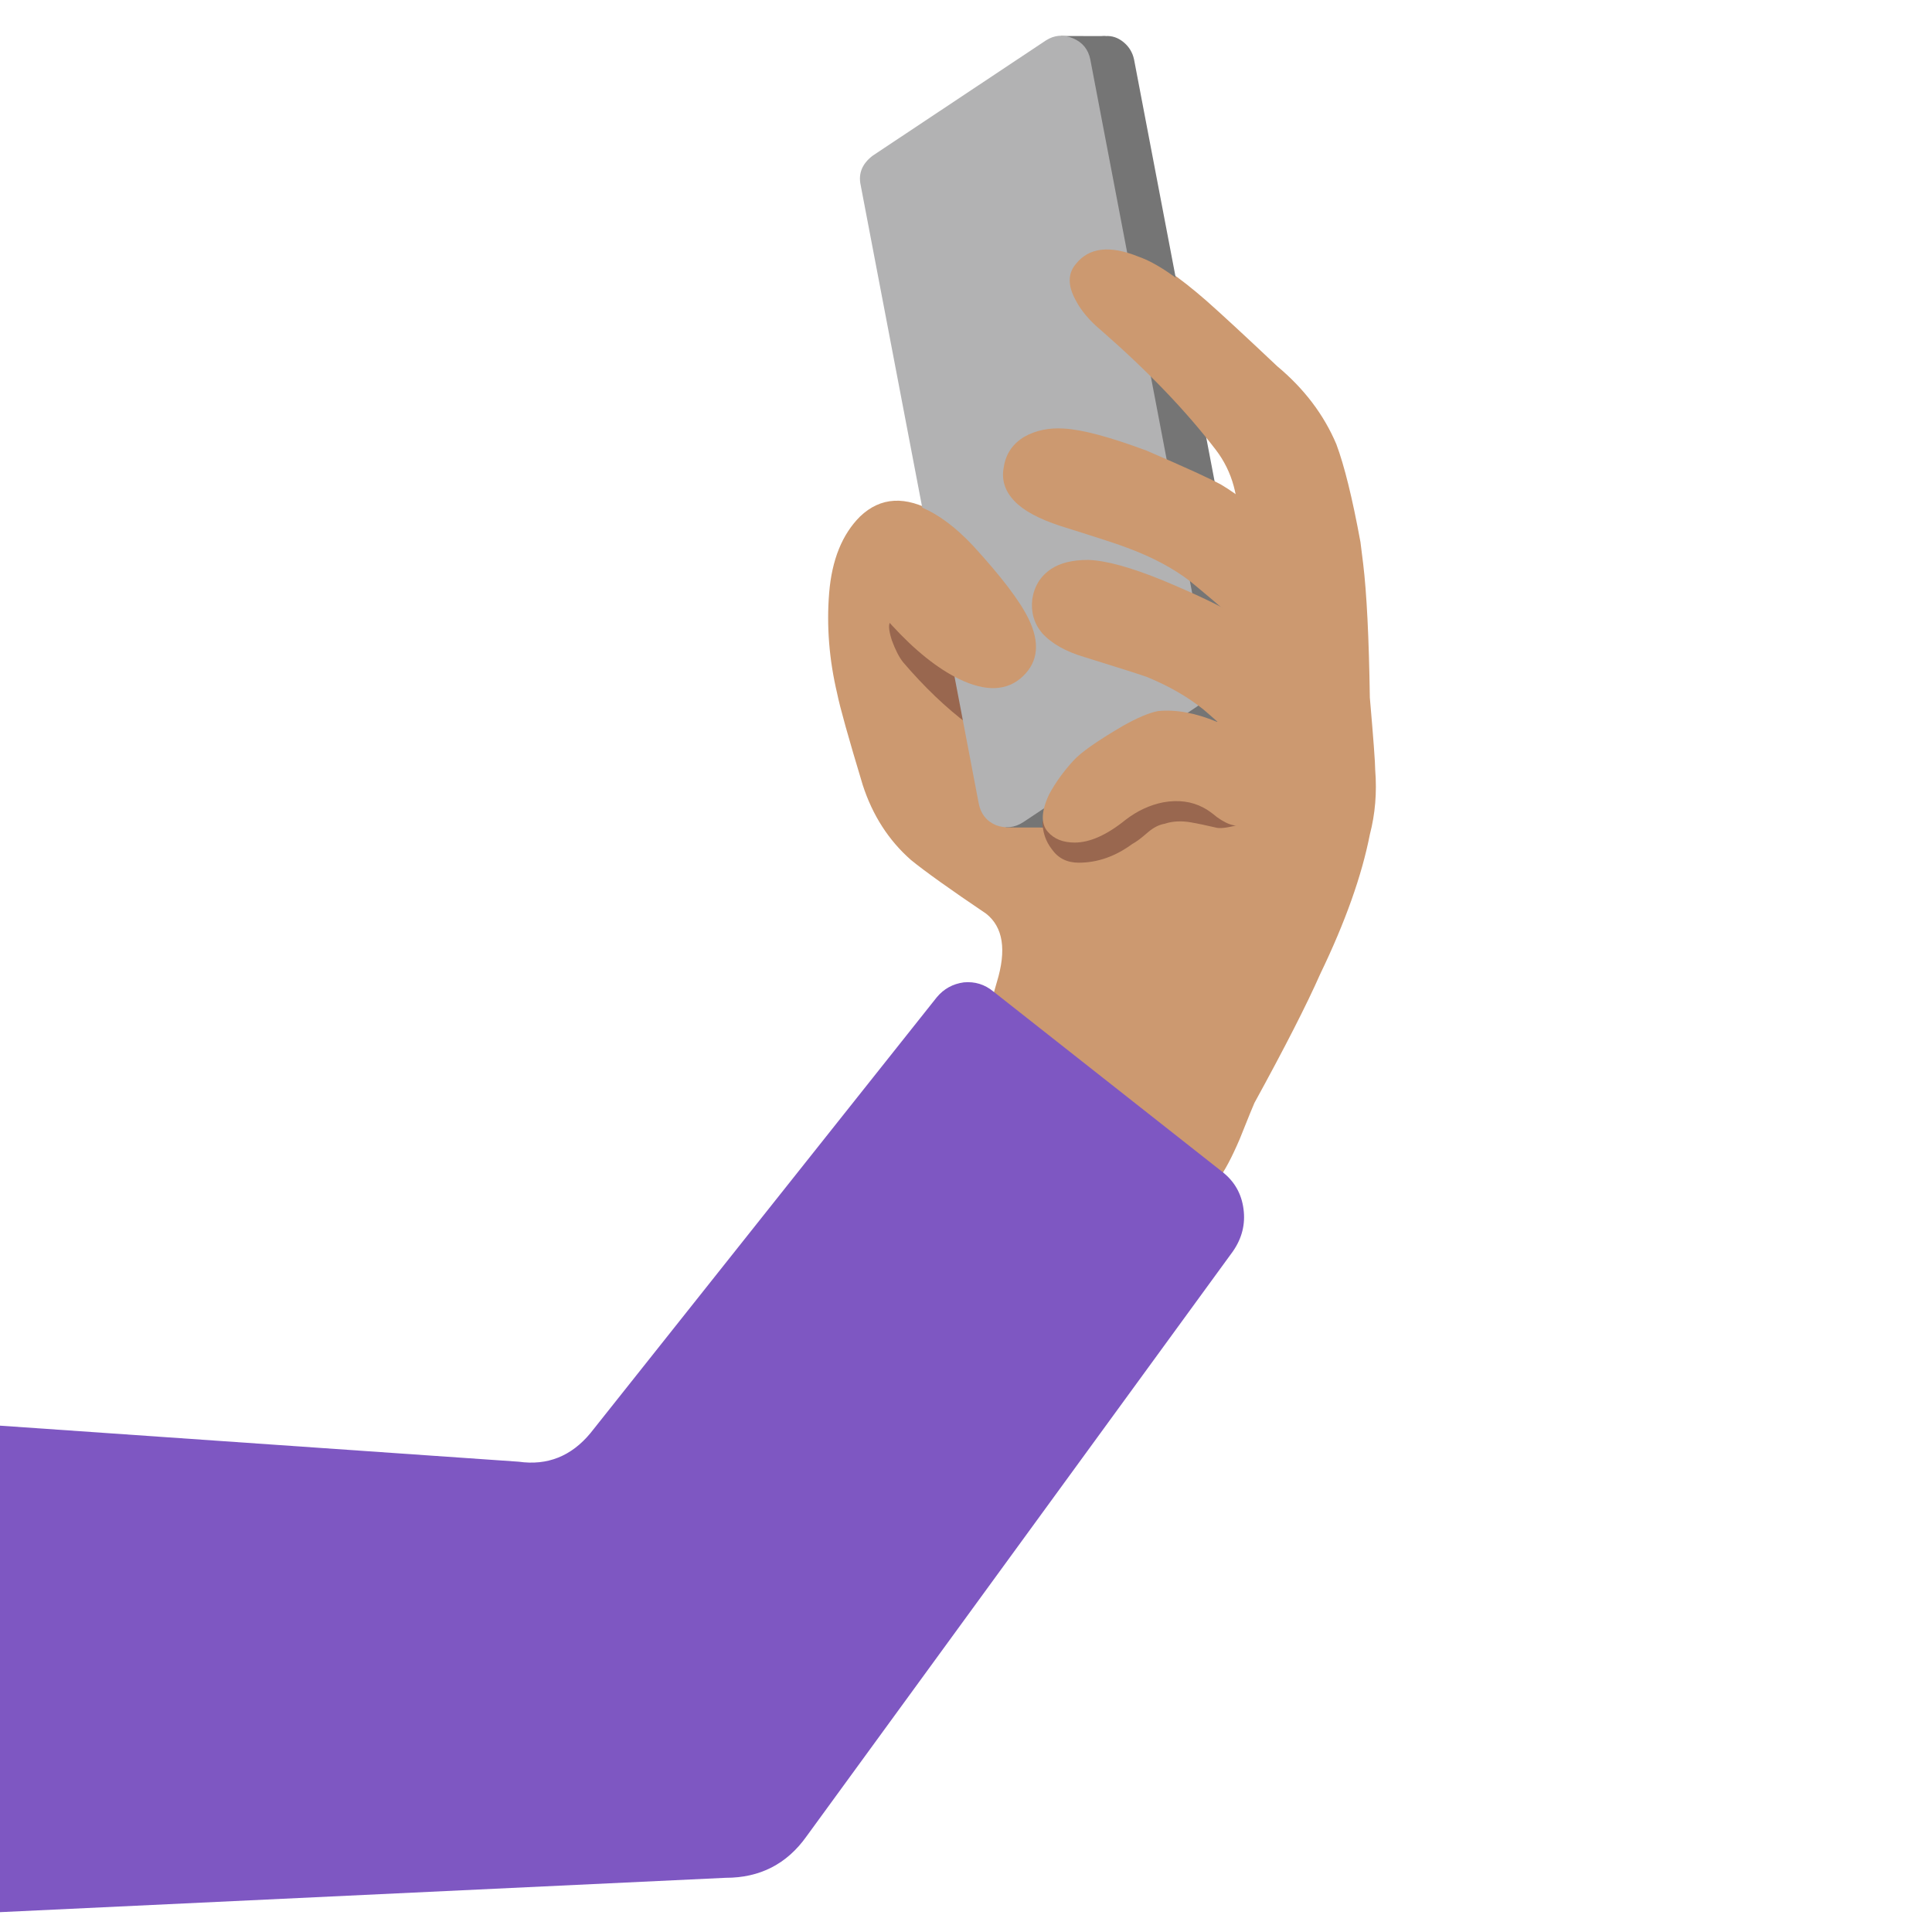
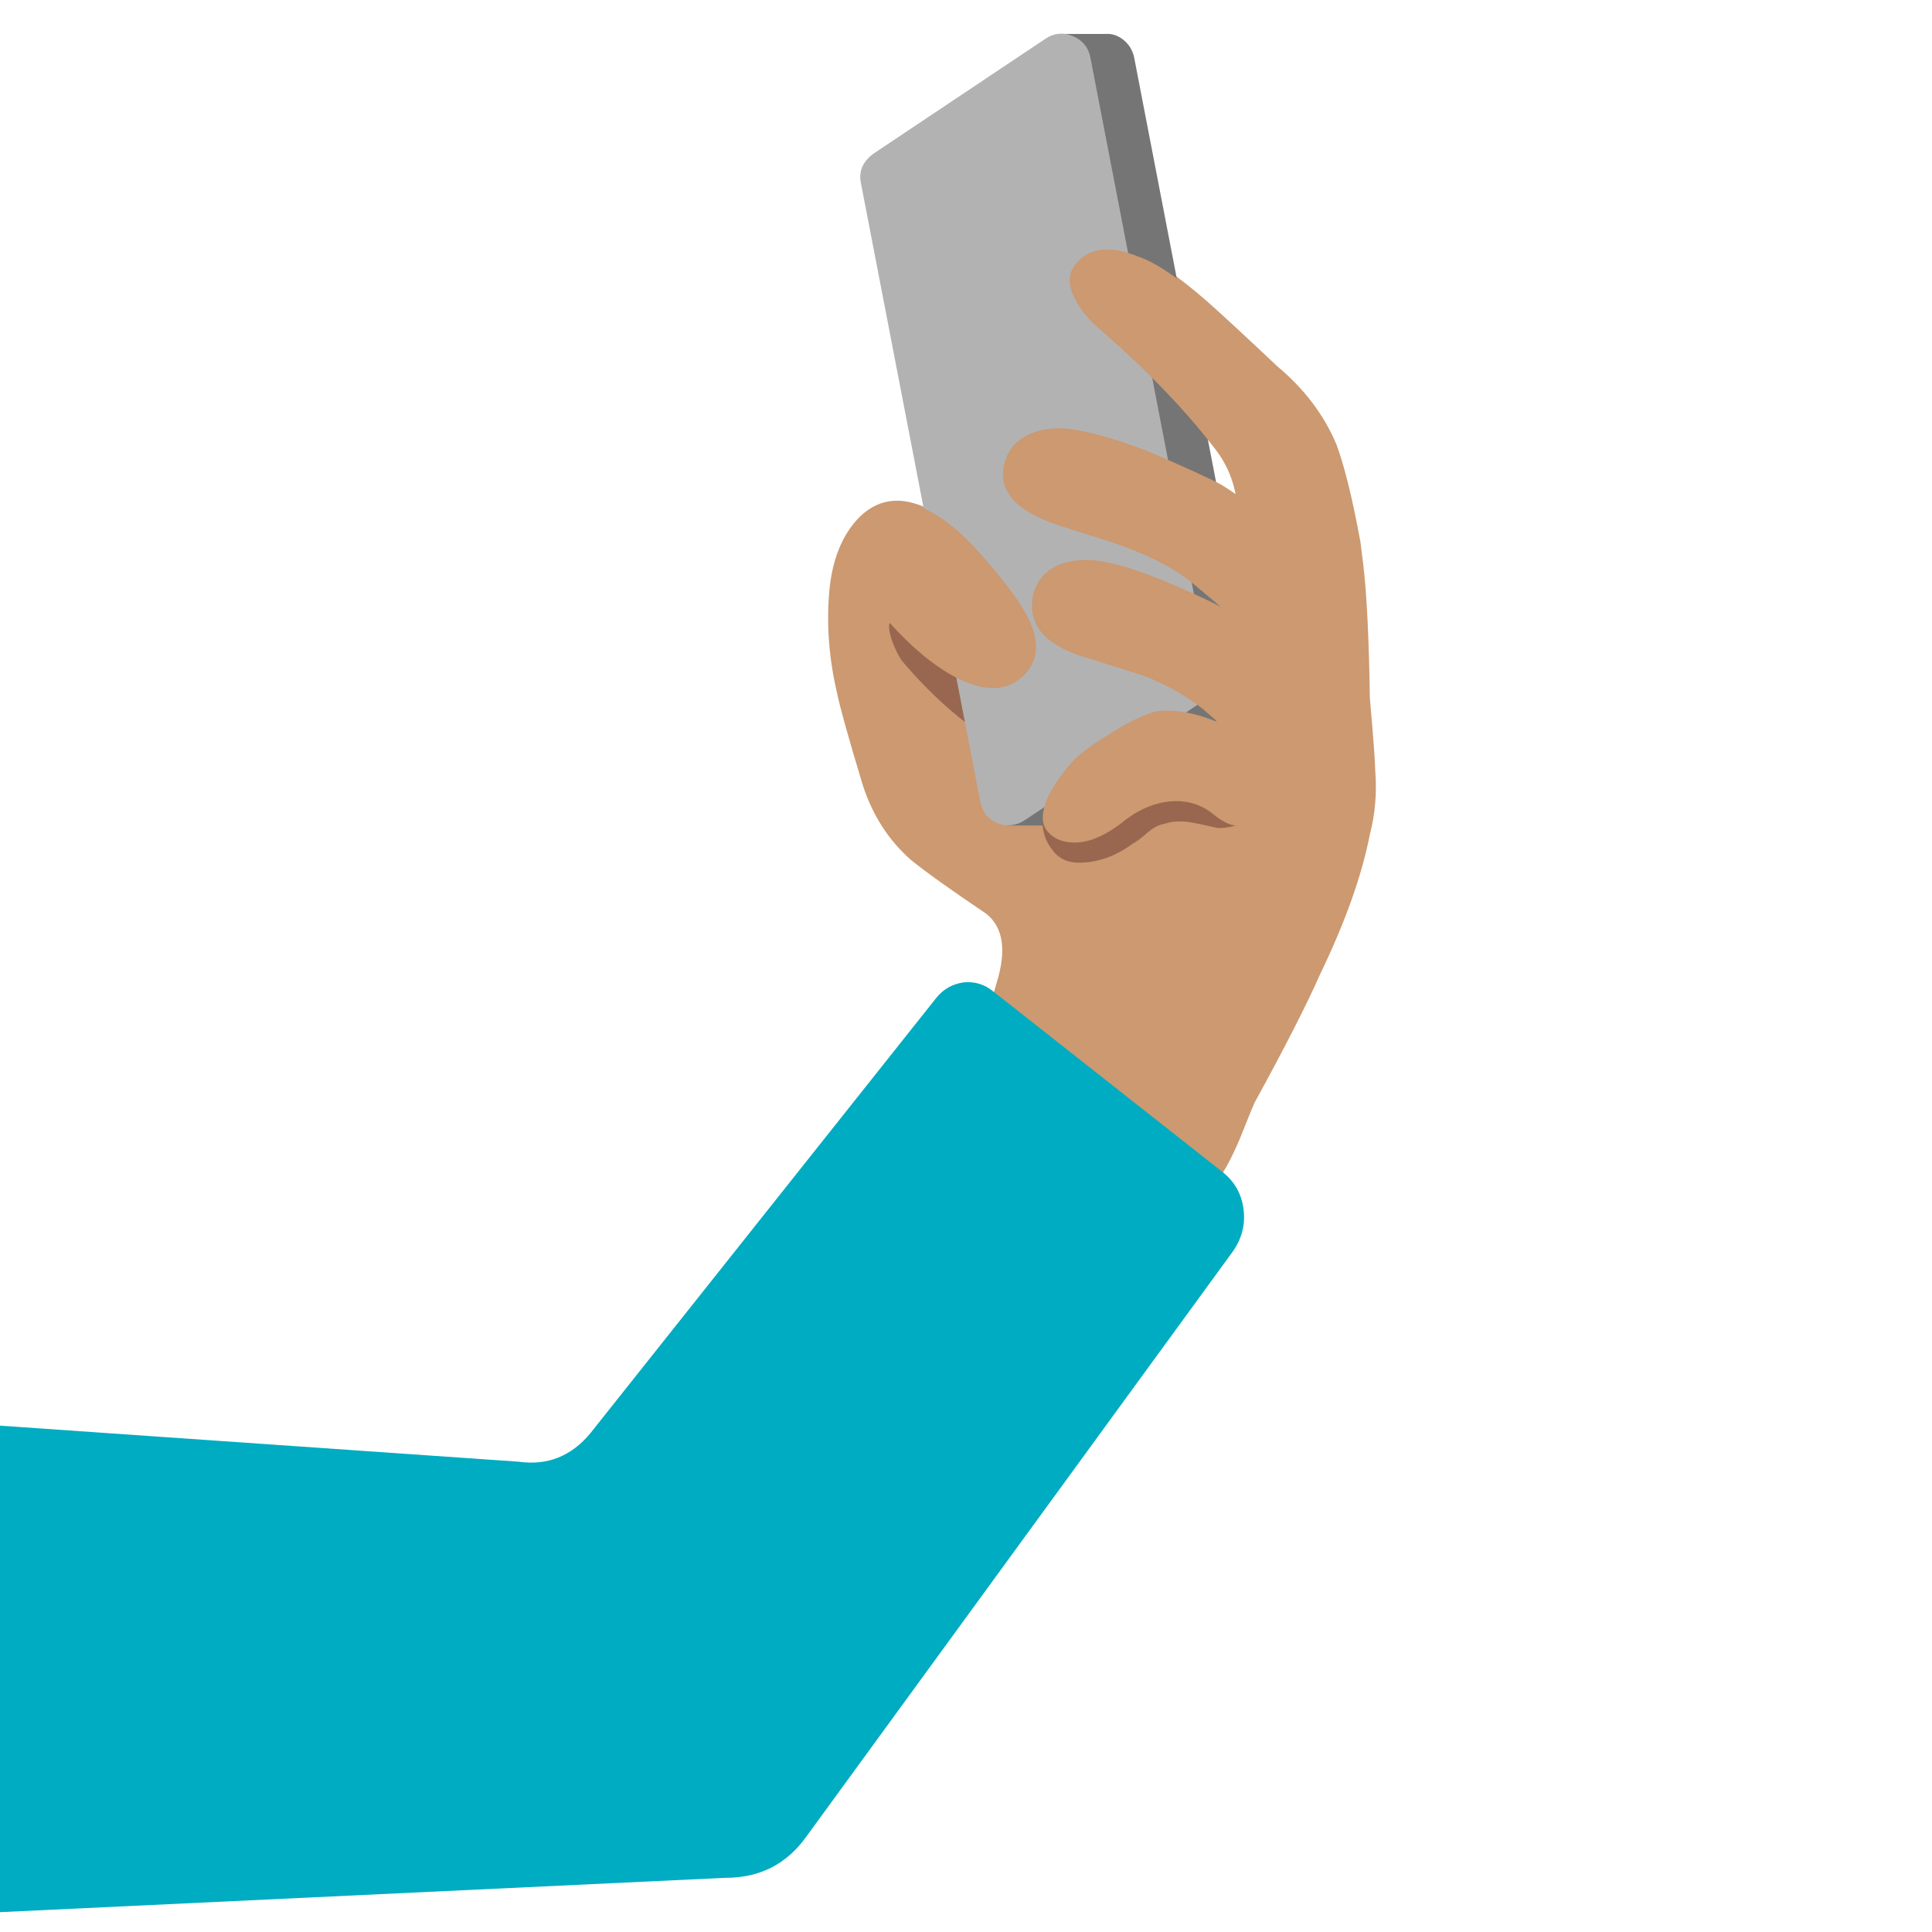
<svg xmlns="http://www.w3.org/2000/svg" xmlns:xlink="http://www.w3.org/1999/xlink" preserveAspectRatio="none" viewBox="0 0 72 72">
  <defs>
    <path id="a" fill="#CC9970" d="M44.95 11.2q-1.55-1.35-2.5-1.7-1.6-.65-2.35.3t.95 2.5q2.5 2.15 4.3 4.4.9 1.2.8 3.2-.1 1.35-1.3 2.45-1.15 1.1-2.95 1.55-2 .5-3.15-.35-.65-.5-1.85-2.25-1.15-1.65-2.05-2.2-1.65-.95-2.8.15-1 1-1.15 2.85-.15 1.85.3 3.75.15.75.95 3.4.55 1.7 1.8 2.8.8.65 2.8 2 .95.75.4 2.55-.65 2.2-.3 3.15.4 1.1 2.05 2.2.9.55 2.65 1.6.9.7 2.25.8 1.25.1 1.6-.4.35-.45.8-1.5.5-1.25.55-1.35 1.7-3.1 2.45-4.8 1.4-2.9 1.85-5.2.3-1.15.2-2.4 0-.4-.2-2.7-.05-3.35-.25-5l-.1-.8q-.45-2.45-.9-3.65-.7-1.65-2.2-2.9-1.8-1.7-2.65-2.45z" />
    <path id="b" fill="#99674F" d="M64.55 44.5q-.6-.15-1.25-.6-.05-.05-1.05-.9-1.5-1.25-3.15-1.9-.3.15.05 1.25.35.95.75 1.45 2.1 2.45 4.3 4.1.15.1.35-3.4z" />
    <path id="c" fill="#757575" d="M82.2 46.7q1.05-.65.85-1.95L75.15 3.8q-.15-.7-.7-1.15-.55-.45-1.2-.4-.6 0-1.05.3L60.75 10.2q-1.05.75-.8 1.95L67.8 53.1q.2 1.05 1.15 1.45.95.35 1.8-.2L82.2 46.7z" />
    <path id="d" fill="#757575" d="M73.25 6V2.25H70.3V6h2.95z" />
    <path id="e" fill="#757575" d="M69.75 54.7v-3.75h-3v3.75h3z" />
    <path id="f" fill="#B2B2B3" d="M57.85 10.2q-1.05.8-.8 1.95l7.9 40.95q.2 1.05 1.15 1.45.95.35 1.8-.2l11.45-7.65q1.05-.7.8-1.95L72.25 3.8q-.2-1-1.15-1.4-.95-.4-1.8.15L57.85 10.2z" />
-     <path id="g" fill="#7E57C2" d="M82.5 80q-.2-1.55-1.45-2.5L65.9 65.6q-.85-.7-1.95-.6-1.1.15-1.8 1l-22.9 28.9q-1.9 2.3-4.75 1.9L0 94.45v32.25l48.25-2.35q3.4 0 5.35-2.75l28.2-38.8q.9-1.3.7-2.8z" />
+     <path id="g" fill="#00ACC1" d="M82.5 80q-.2-1.55-1.45-2.5L65.9 65.6q-.85-.7-1.95-.6-1.1.15-1.8 1l-22.9 28.9q-1.9 2.3-4.75 1.9L0 94.45v32.25l48.25-2.35q3.4 0 5.35-2.75l28.2-38.8q.9-1.3.7-2.8z" />
    <path id="h" fill="#CC9970" d="M86.65 41.7q2-1.1.9-3.3-.55-1.15-2.6-3.2-2.3-2.2-4-3.2-1.1-.6-4.95-2.25-3.65-1.35-5.45-1.45-1.5-.1-2.65.55-1.15.7-1.35 2-.25 1.25.7 2.25.9.95 3.05 1.65 3.85 1.2 4.45 1.45 2.45.9 4.15 2.2 1.05.85 3.5 2.95 2.3 1.45 4.25.35z" />
    <path id="i" fill="#CC9970" d="M85.3 43.6q-2.2-2.3-3.65-3.1-1.2-.75-4.55-2.15-3.2-1.3-4.95-1.35-1.55 0-2.45.6-1.05.7-1.25 2-.15 1.3.65 2.25.95 1.05 2.85 1.6 3.4 1.05 4.1 1.3 2.2.9 3.75 2.15 1 .85 3.2 2.85 2.1 1.4 3.9.3 1.85-1.2.8-3.35-.55-1.25-2.4-3.1z" />
    <path id="j" fill="#CC9970" d="M56.6 36.85q.35 2.15 2.55 4.5 2.3 2.5 4.45 3.55 2.7 1.3 4.25-.2 1.5-1.45.35-3.8-.85-1.75-3.7-4.85-1.7-1.8-3.35-2.5-1.95-.85-3.35.15-1.5 1.1-1.2 3.15z" />
    <path id="k" fill="#CC9970" d="M82.05 35l8.35 3.15-.3-2.25q-.75-4.35-1.6-6.5-1.25-2.95-3.85-5.2-3.2-2.95-4.75-4.3-2.7-2.4-4.45-3-2.85-1.15-4.15.5-.8.95 0 2.4.55 1.05 1.7 2 4.65 4.05 7.6 7.9 1.65 2.15 1.45 5.3z" />
    <path id="l" fill="#99674F" d="M45.35 30.25q-.55-.25-.95-.4-.7-.25-1.35-.05-.55.2-1.3.7-.7.5-1.1.6-.35.1-.95-.15-.65-.3-.85-.35 0 .6.35 1.05.35.5 1 .5 1.05 0 2-.7.2-.1.6-.45.3-.25.6-.3.45-.15 1-.05.3.05.95.2.25.05.95-.15-.35-.15-.95-.45z" />
    <path id="m" fill="#CC9970" d="M48.25 28.95q0-.55-.3-.6-.45-.2-1.3-.7-.9-.55-1.3-.75-1.2-.5-2.2-.4-.5.1-1.3.55-1.45.85-1.85 1.3-.55.6-.9 1.25-.45.95-.05 1.4.35.4 1 .4.85 0 1.9-.85.65-.5 1.4-.65.85-.15 1.5.2.2.1.5.35.35.25.6.3.4.1 1-.1.5-.25.9-.7.4-.5.4-1z" />
  </defs>
  <use xlink:href="#a" />
  <use transform="rotate(.078) scale(.56247)" xlink:href="#b" />
-   <use transform="rotate(.11) scale(.56244)" xlink:href="#c" />
-   <use transform="rotate(.11) scale(.56244)" xlink:href="#d" />
-   <use transform="rotate(.11) scale(.56244)" xlink:href="#e" />
-   <use transform="rotate(.11) scale(.56244)" xlink:href="#f" />
+   <use transform="scale(.56242)" xlink:href="#c" />
+   <use transform="scale(.56242)" xlink:href="#d" />
+   <use transform="scale(.56242)" xlink:href="#e" />
+   <use transform="scale(.56242)" xlink:href="#f" />
  <use transform="rotate(.078) scale(.56247)" xlink:href="#g" />
  <use transform="rotate(.078) scale(.56247)" xlink:href="#h" />
  <use transform="rotate(.078) scale(.56247)" xlink:href="#i" />
  <use transform="rotate(.078) scale(.56247)" xlink:href="#j" />
  <use transform="rotate(.078) scale(.56247)" xlink:href="#k" />
  <use xlink:href="#l" />
  <use xlink:href="#m" />
</svg>
